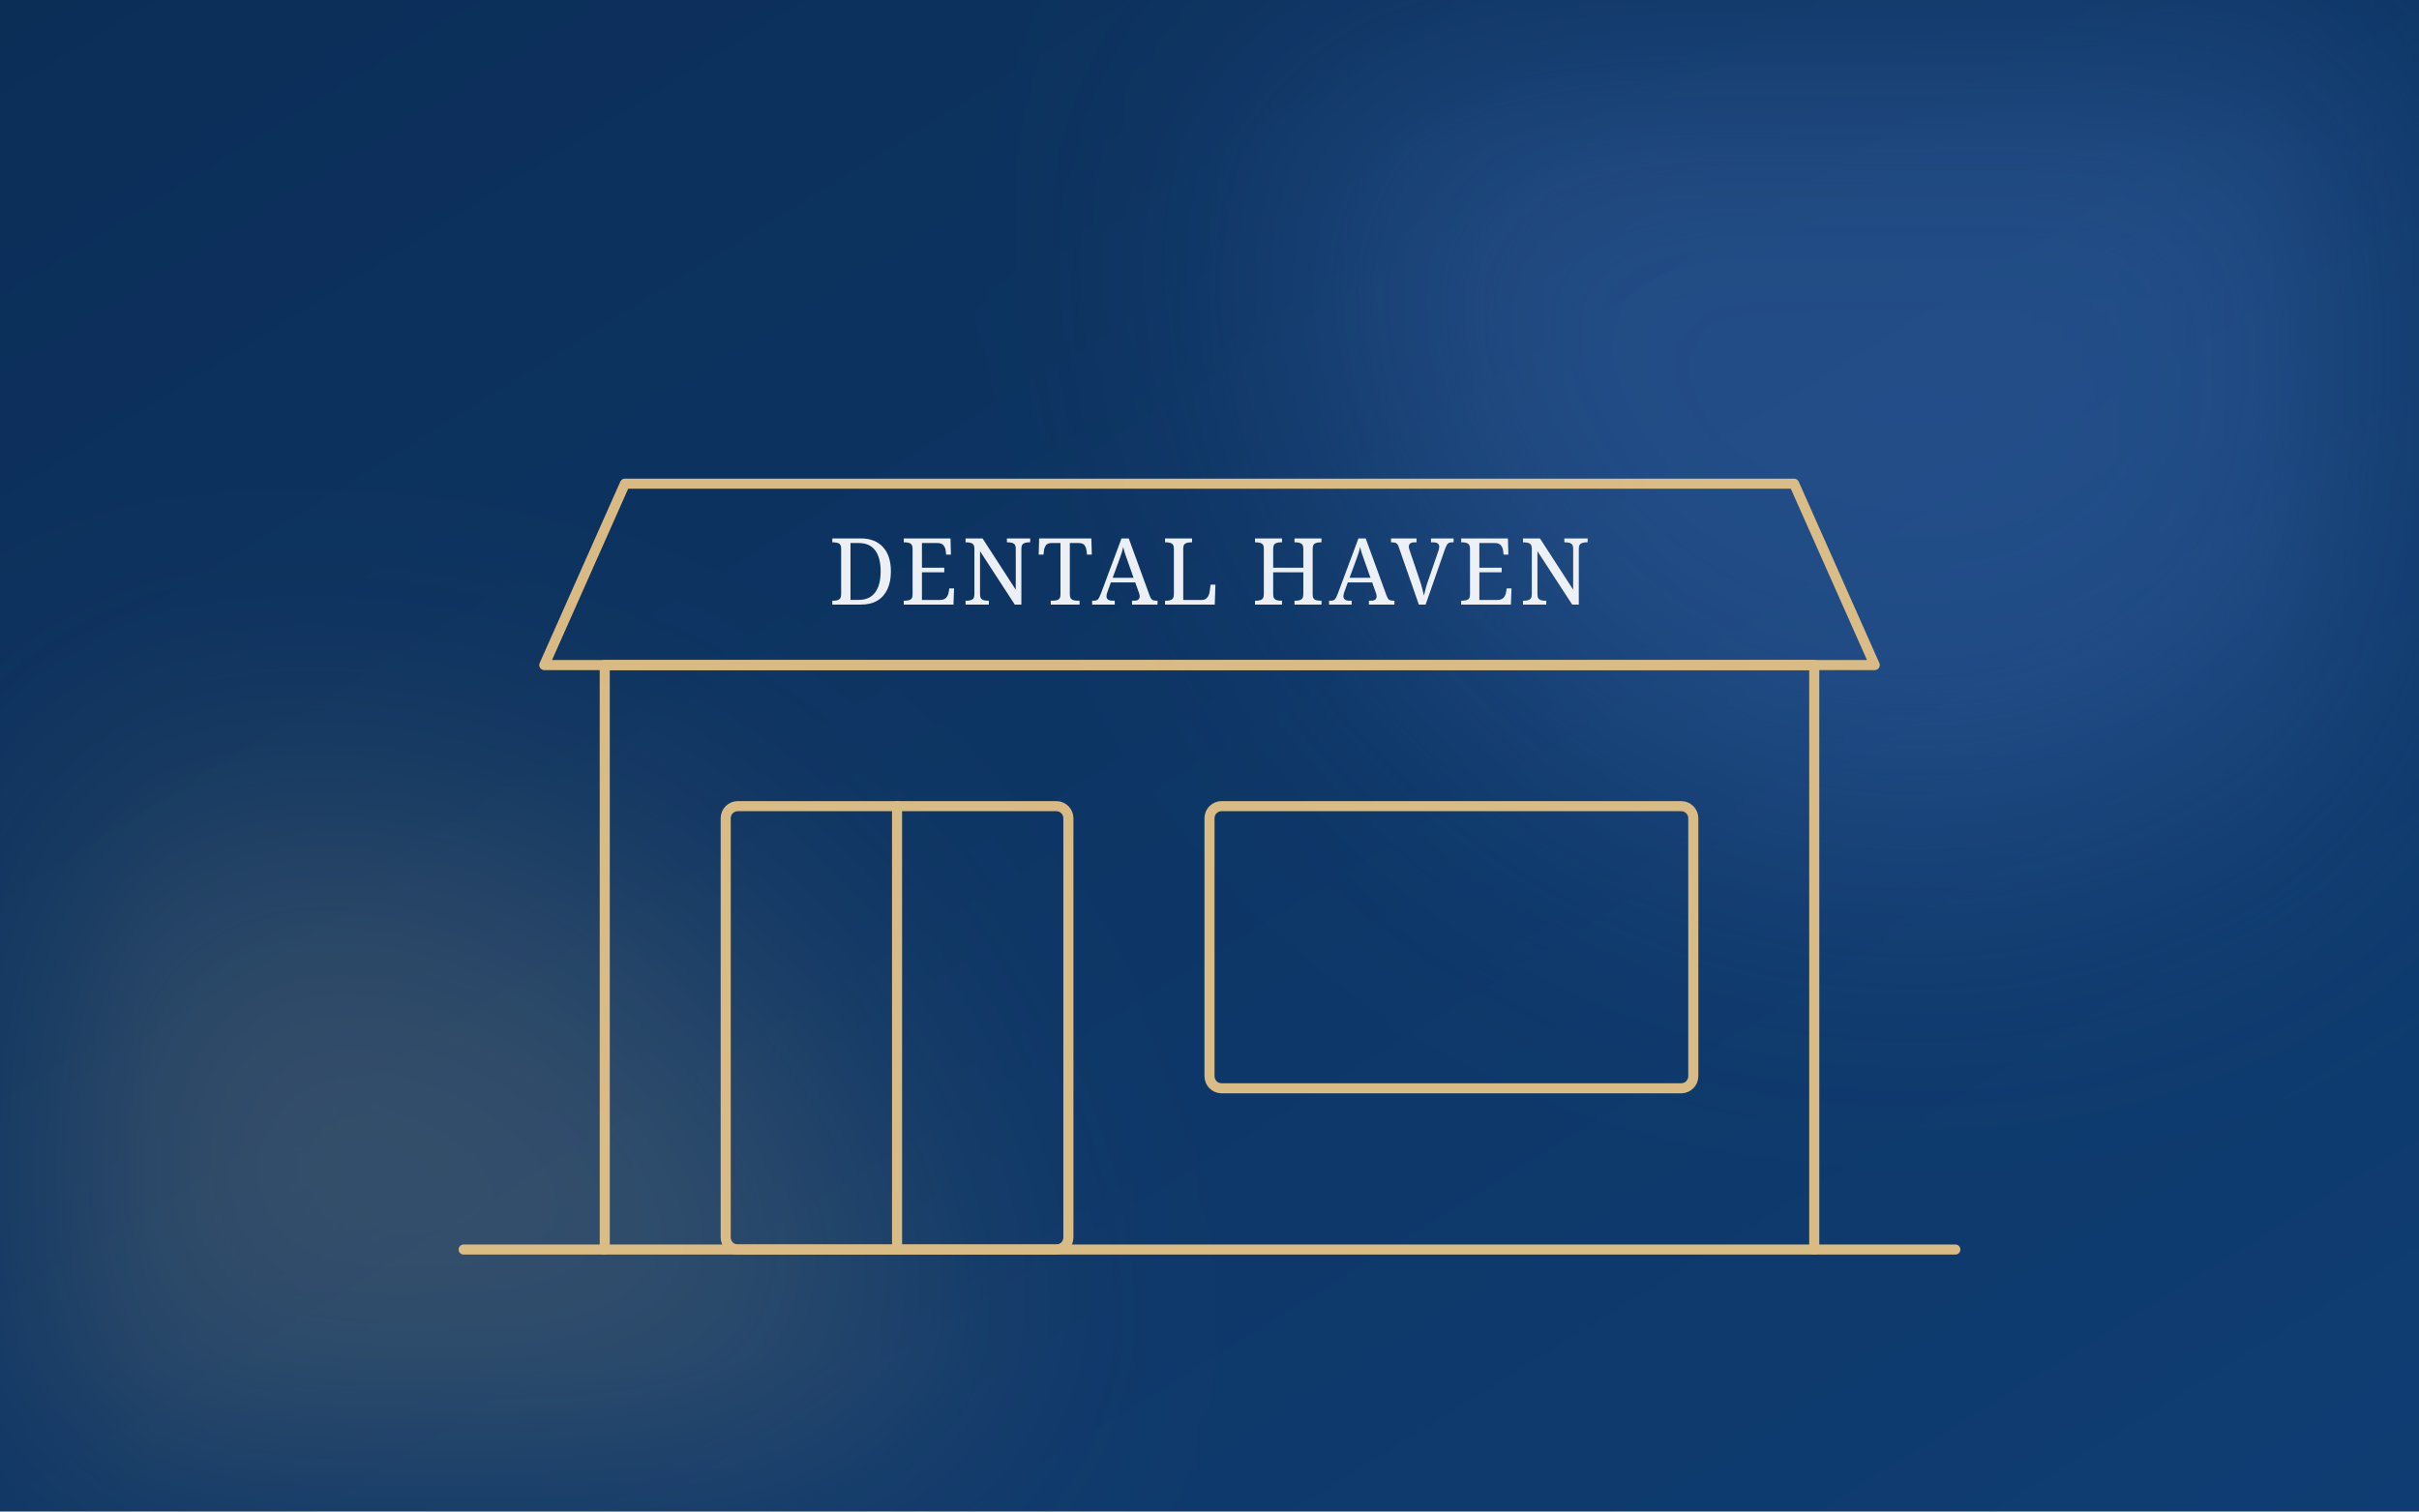
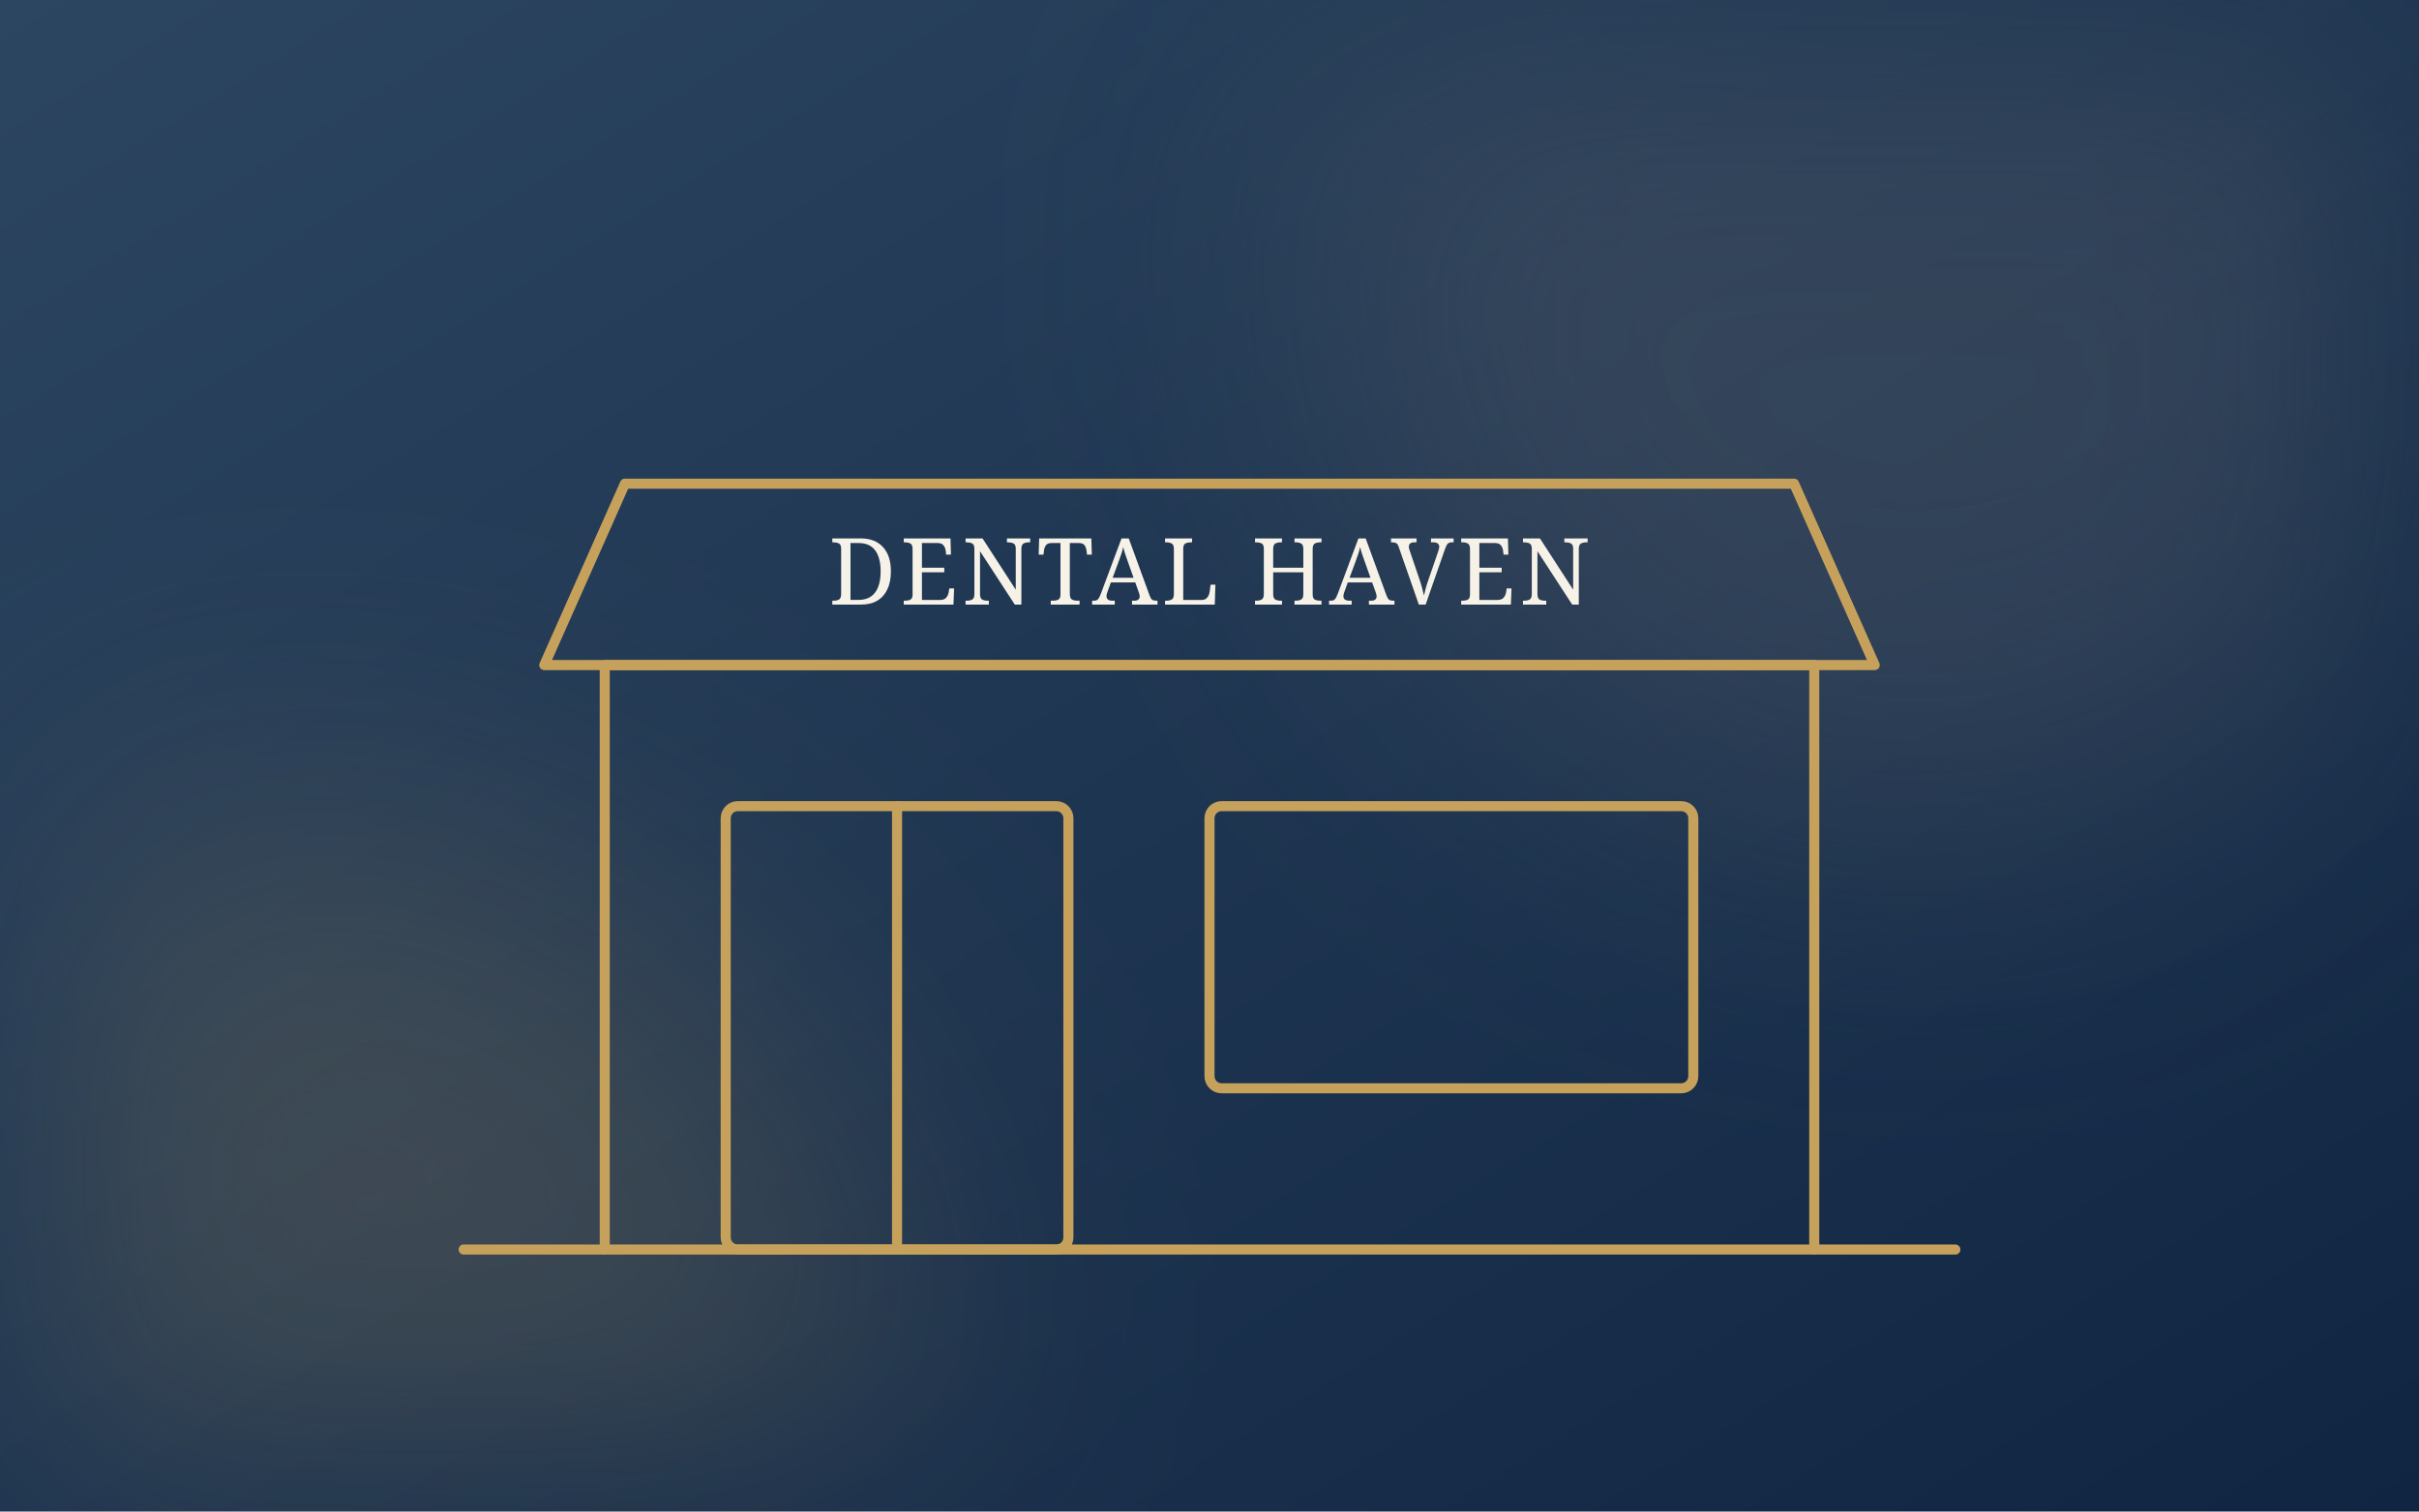
<svg xmlns="http://www.w3.org/2000/svg" viewBox="0 0 1200 750" width="1200" height="750">
  <defs>
    <linearGradient id="bg" x1="0" y1="0" x2="1" y2="1">
-       <stop offset="0" stop-color="#0b2e57" />
-       <stop offset="1" stop-color="#0f3d73" />
+       <stop offset="0" stop-color="#2c4560" />
+       <stop offset="1" stop-color="#102542" />
    </linearGradient>
    <filter id="soft" x="-50%" y="-50%" width="200%" height="200%">
      <feGaussianBlur stdDeviation="80" />
    </filter>
  </defs>
  <rect width="1200" height="750" fill="url(#bg)" />
-   <circle cx="950" cy="120" r="300" fill="#5484d6" opacity=".3" filter="url(#soft)" />
-   <circle cx="150" cy="700" r="300" fill="#e3c186" opacity=".18" filter="url(#soft)" />
-   <g fill="none" stroke="#e3c186" stroke-width="5" stroke-linecap="round" stroke-linejoin="round" opacity=".95">
+   <circle cx="950" cy="120" r="300" fill="#5a616b" opacity=".35" filter="url(#soft)" />
+   <circle cx="150" cy="700" r="300" fill="#c6a15b" opacity=".18" filter="url(#soft)" />
+   <g fill="none" stroke="#c6a15b" stroke-width="5" stroke-linecap="round" stroke-linejoin="round">
    <path d="M300 620V330h600v290" />
    <path d="M270 330h660l-40-90H310z" />
    <rect x="360" y="400" width="170" height="220" rx="6" />
    <rect x="600" y="400" width="240" height="140" rx="6" />
    <path d="M445 400v220" />
    <path d="M230 620h740" />
  </g>
-   <text x="600" y="300" text-anchor="middle" font-family="Georgia, serif" font-size="46" fill="#ffffff" fill-opacity=".92" letter-spacing="2">DENTAL HAVEN</text>
+   <text x="600" y="300" text-anchor="middle" font-family="Georgia, serif" font-size="46" fill="#f6f2e7" letter-spacing="2">DENTAL HAVEN</text>
</svg>
